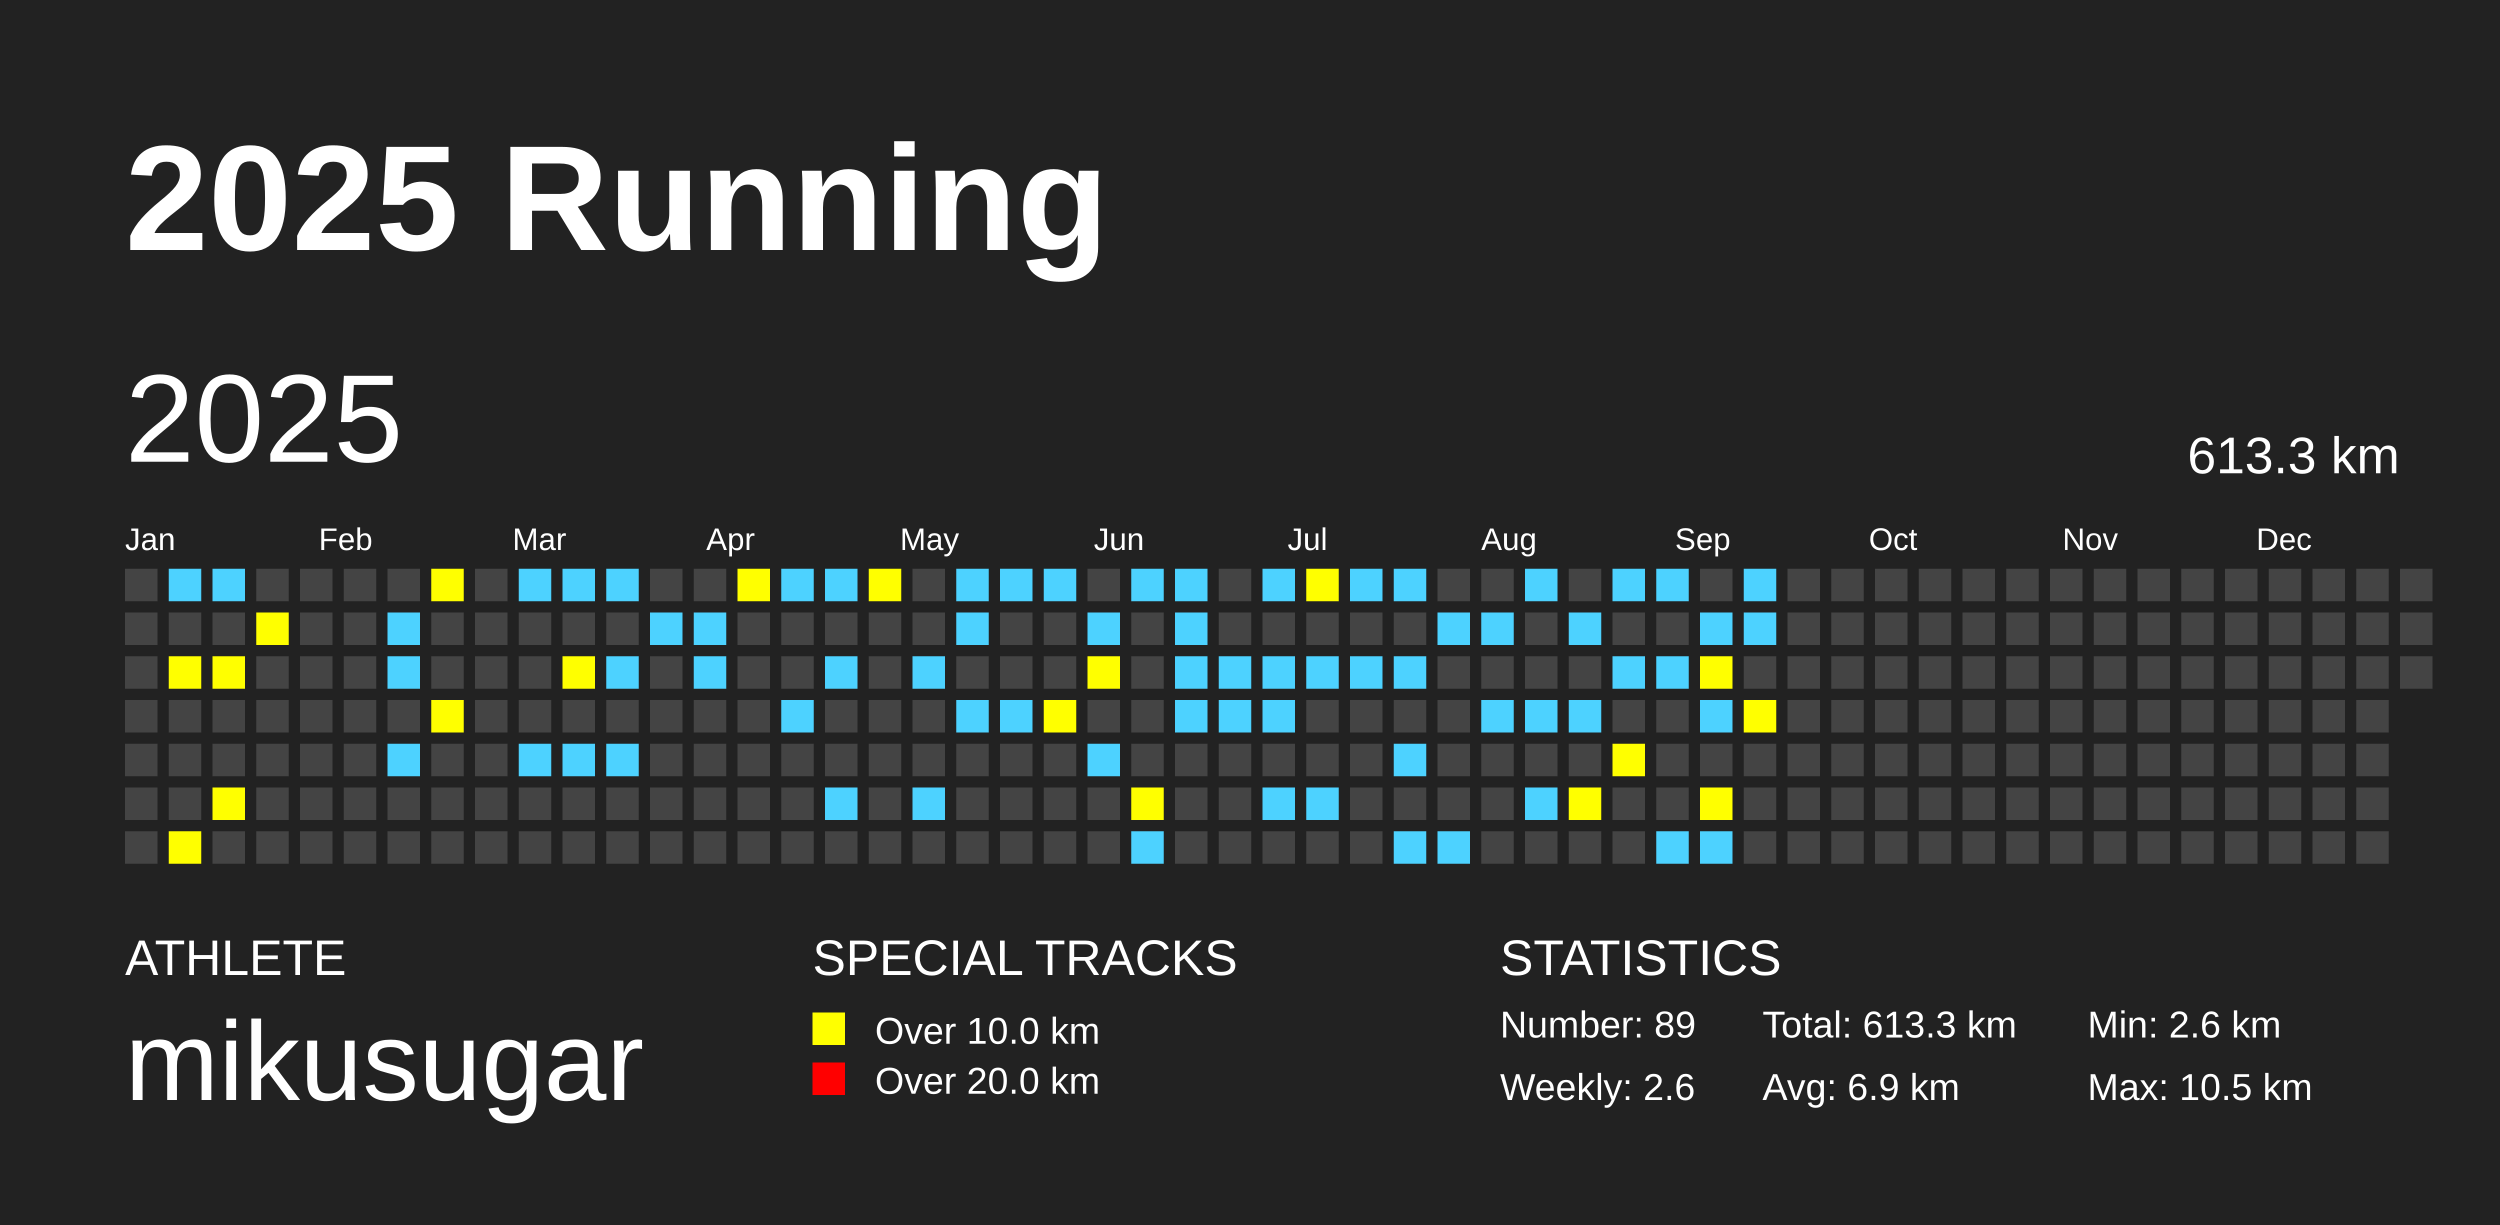
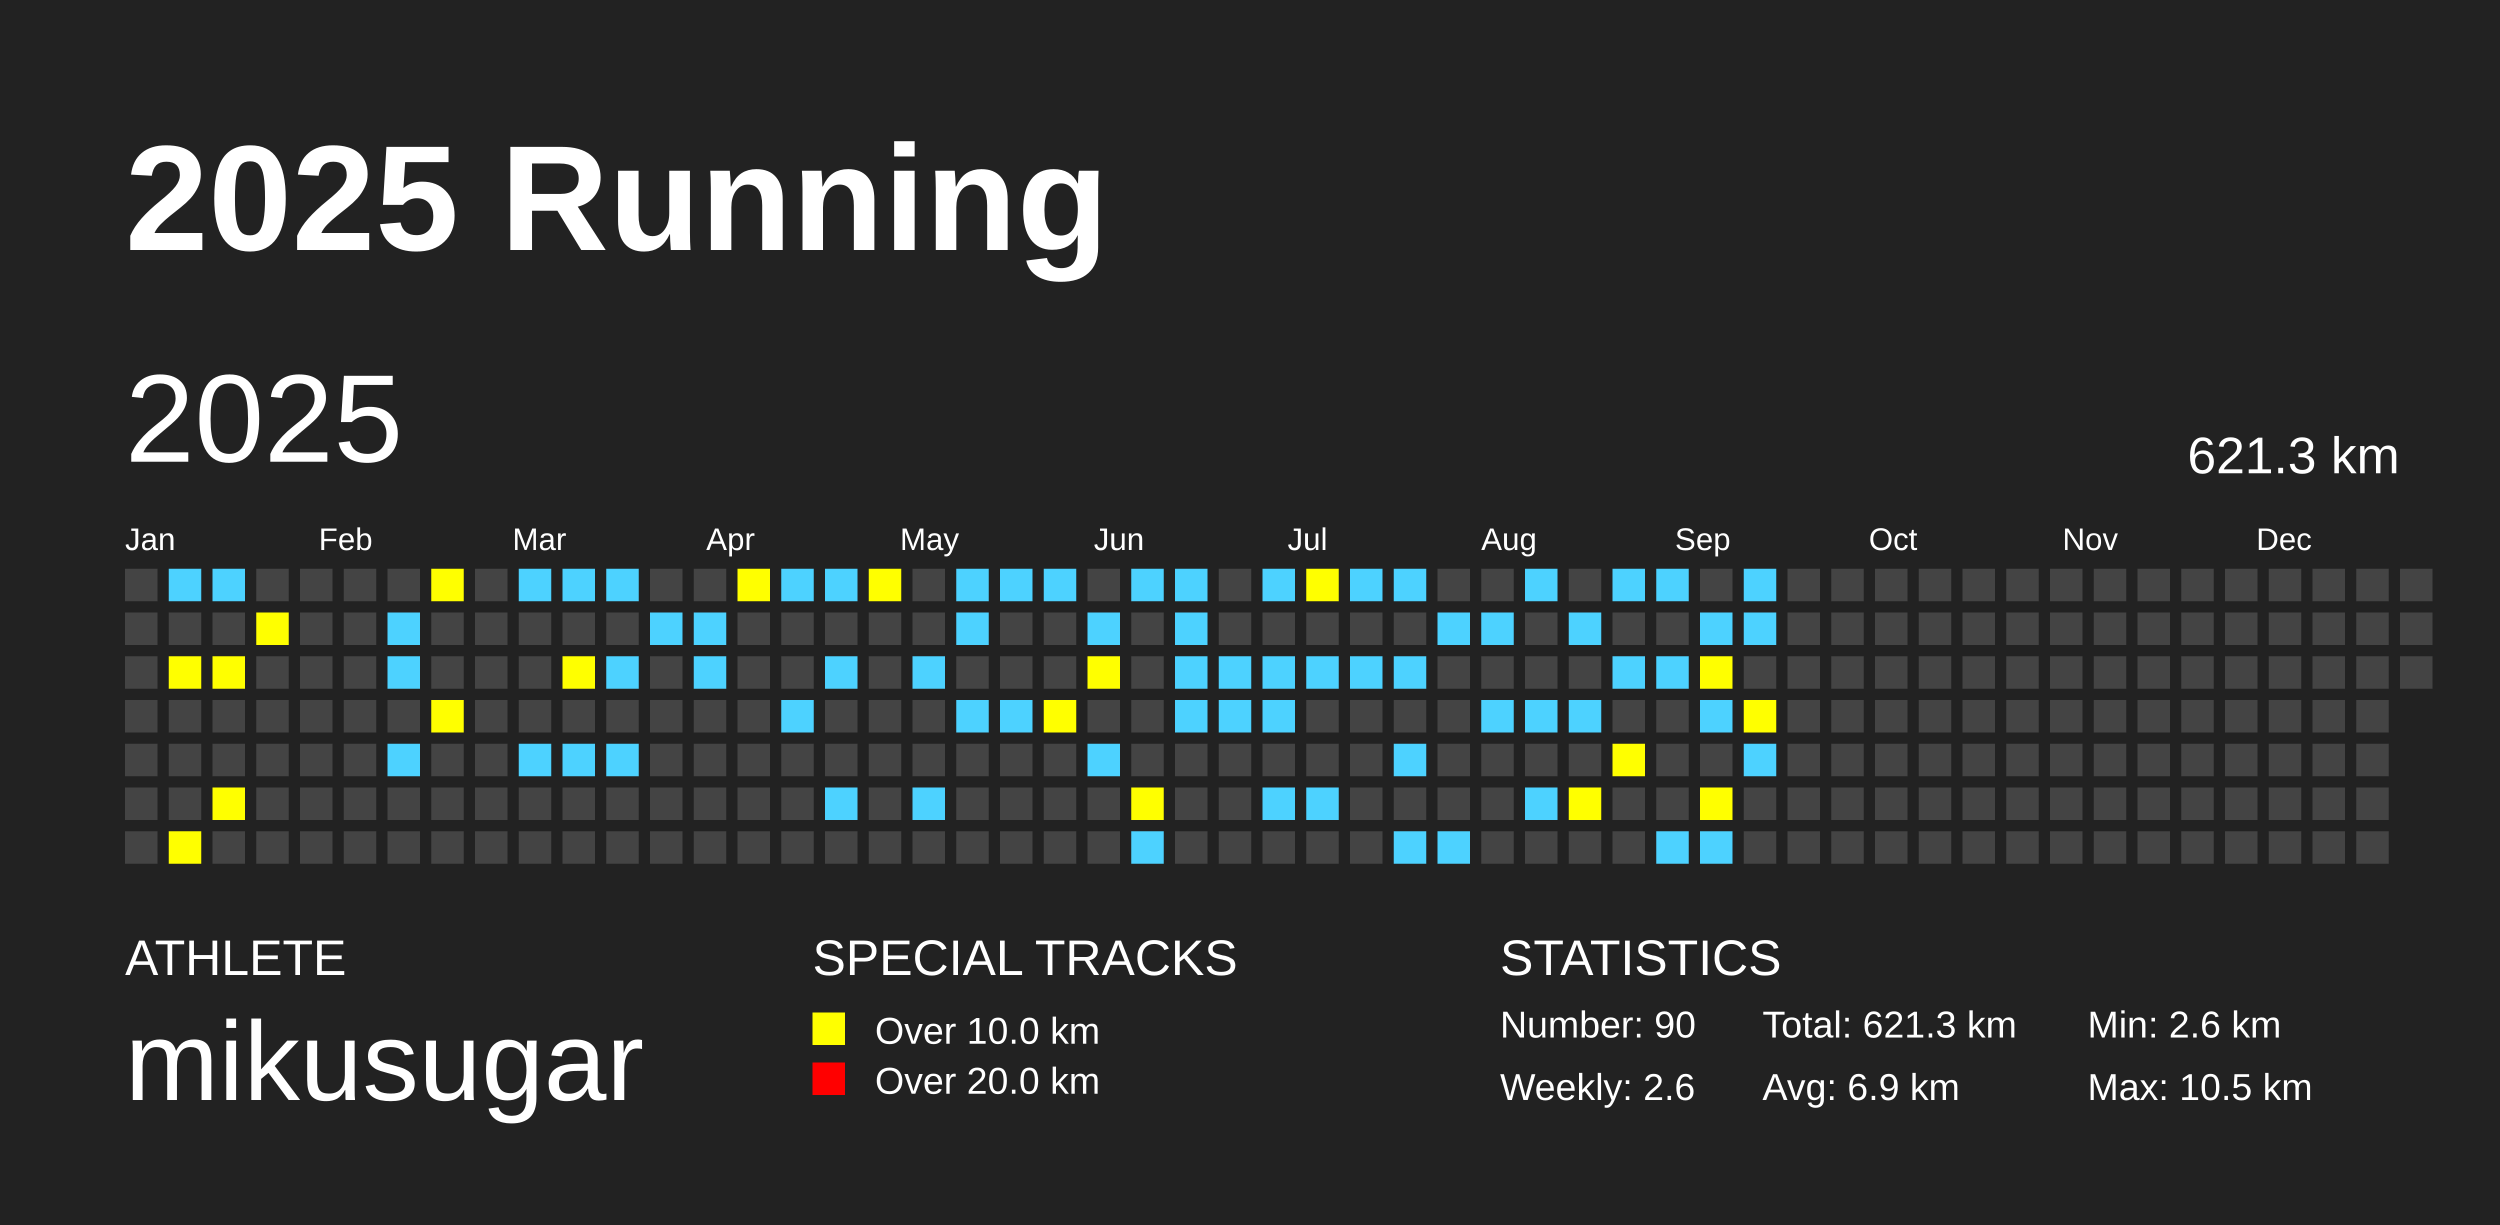
<svg xmlns="http://www.w3.org/2000/svg" baseProfile="full" height="98mm" version="1.1" viewBox="0,0,200,98" width="200mm">
  <defs />
  <rect fill="#222222" height="98" width="200" x="0" y="0" />
  <text fill="#FFFFFF" style="font-size:12px; font-family:Arial; font-weight:bold;" x="10" y="20">2025 Running</text>
  <text fill="#FFFFFF" style="font-size:4px; font-family:Arial" x="10" y="78">ATHLETE</text>
  <text fill="#FFFFFF" style="font-size:9px; font-family:Arial" x="10" y="88">mikusugar</text>
  <text fill="#FFFFFF" style="font-size:4px; font-family:Arial" x="65" y="78">SPECIAL TRACKS</text>
  <rect fill="yellow" height="2.6" width="2.6" x="65" y="81" />
  <text fill="#FFFFFF" style="font-size:3px; font-family:Arial" x="70" y="83.5">Over 10.0 km</text>
  <rect fill="red" height="2.6" width="2.6" x="65" y="85" />
  <text fill="#FFFFFF" style="font-size:3px; font-family:Arial" x="70" y="87.5">Over 20.0 km</text>
  <text fill="#FFFFFF" style="font-size:4px; font-family:Arial" x="120" y="78">STATISTICS</text>
-   <text fill="#FFFFFF" style="font-size:3px; font-family:Arial" x="120" y="83">Number: 89</text>
+   <text fill="#FFFFFF" style="font-size:3px; font-family:Arial" x="120" y="83">Number: 90</text>
  <text fill="#FFFFFF" style="font-size:3px; font-family:Arial" x="120" y="88">Weekly: 2.6</text>
-   <text fill="#FFFFFF" style="font-size:3px; font-family:Arial" x="141" y="83">Total: 613.3 km</text>
+   <text fill="#FFFFFF" style="font-size:3px; font-family:Arial" x="141" y="83">Total: 621.3 km</text>
  <text fill="#FFFFFF" style="font-size:3px; font-family:Arial" x="141" y="88">Avg: 6.9 km</text>
  <text fill="#FFFFFF" style="font-size:3px; font-family:Arial" x="167" y="83">Min: 2.6 km</text>
  <text fill="#FFFFFF" style="font-size:3px; font-family:Arial" x="167" y="88">Max: 10.5 km</text>
  <text dominant-baseline="hanging" fill="#FFFFFF" style="font-size:10.0px; font-family:Arial;" x="10" y="30">2025</text>
-   <text dominant-baseline="hanging" fill="#FFFFFF" style="font-size:4.125px; font-family:Arial;" x="175" y="35">613.3 km</text>
+   <text dominant-baseline="hanging" fill="#FFFFFF" style="font-size:4.125px; font-family:Arial;" x="175" y="35">621.3 km</text>
  <text fill="#FFFFFF" style="font-size:2.5px; font-family:Arial" x="10.0" y="44">Jan</text>
  <text fill="#FFFFFF" style="font-size:2.5px; font-family:Arial" x="25.5" y="44">Feb</text>
  <text fill="#FFFFFF" style="font-size:2.5px; font-family:Arial" x="41.0" y="44">Mar</text>
  <text fill="#FFFFFF" style="font-size:2.5px; font-family:Arial" x="56.5" y="44">Apr</text>
  <text fill="#FFFFFF" style="font-size:2.5px; font-family:Arial" x="72.0" y="44">May</text>
  <text fill="#FFFFFF" style="font-size:2.5px; font-family:Arial" x="87.5" y="44">Jun</text>
  <text fill="#FFFFFF" style="font-size:2.5px; font-family:Arial" x="103.0" y="44">Jul</text>
  <text fill="#FFFFFF" style="font-size:2.5px; font-family:Arial" x="118.5" y="44">Aug</text>
  <text fill="#FFFFFF" style="font-size:2.5px; font-family:Arial" x="134.0" y="44">Sep</text>
  <text fill="#FFFFFF" style="font-size:2.5px; font-family:Arial" x="149.5" y="44">Oct</text>
  <text fill="#FFFFFF" style="font-size:2.5px; font-family:Arial" x="165.0" y="44">Nov</text>
  <text fill="#FFFFFF" style="font-size:2.5px; font-family:Arial" x="180.5" y="44">Dec</text>
  <rect fill="#444444" height="2.6" width="2.6" x="10.0" y="45.5" />
  <rect fill="#444444" height="2.6" width="2.6" x="10.0" y="49.0" />
  <rect fill="#444444" height="2.6" width="2.6" x="10.0" y="52.5" />
  <rect fill="#444444" height="2.6" width="2.6" x="10.0" y="56.0" />
  <rect fill="#444444" height="2.6" width="2.6" x="10.0" y="59.5" />
  <rect fill="#444444" height="2.6" width="2.6" x="10.0" y="63.0" />
  <rect fill="#444444" height="2.6" width="2.6" x="10.0" y="66.5" />
  <rect fill="#4DD2FF" height="2.6" width="2.6" x="13.5" y="45.5" />
  <rect fill="#444444" height="2.6" width="2.6" x="13.5" y="49.0" />
  <rect fill="yellow" height="2.6" width="2.6" x="13.5" y="52.5" />
  <rect fill="#444444" height="2.6" width="2.6" x="13.5" y="56.0" />
  <rect fill="#444444" height="2.6" width="2.6" x="13.5" y="59.5" />
  <rect fill="#444444" height="2.6" width="2.6" x="13.5" y="63.0" />
  <rect fill="yellow" height="2.6" width="2.6" x="13.5" y="66.5" />
  <rect fill="#4DD2FF" height="2.6" width="2.6" x="17.0" y="45.5" />
  <rect fill="#444444" height="2.6" width="2.6" x="17.0" y="49.0" />
  <rect fill="yellow" height="2.6" width="2.6" x="17.0" y="52.5" />
  <rect fill="#444444" height="2.6" width="2.6" x="17.0" y="56.0" />
  <rect fill="#444444" height="2.6" width="2.6" x="17.0" y="59.5" />
  <rect fill="yellow" height="2.6" width="2.6" x="17.0" y="63.0" />
  <rect fill="#444444" height="2.6" width="2.6" x="17.0" y="66.5" />
  <rect fill="#444444" height="2.6" width="2.6" x="20.5" y="45.5" />
  <rect fill="yellow" height="2.6" width="2.6" x="20.5" y="49.0" />
  <rect fill="#444444" height="2.6" width="2.6" x="20.5" y="52.5" />
  <rect fill="#444444" height="2.6" width="2.6" x="20.5" y="56.0" />
  <rect fill="#444444" height="2.6" width="2.6" x="20.5" y="59.5" />
  <rect fill="#444444" height="2.6" width="2.6" x="20.5" y="63.0" />
  <rect fill="#444444" height="2.6" width="2.6" x="20.5" y="66.5" />
  <rect fill="#444444" height="2.6" width="2.6" x="24.0" y="45.5" />
  <rect fill="#444444" height="2.6" width="2.6" x="24.0" y="49.0" />
  <rect fill="#444444" height="2.6" width="2.6" x="24.0" y="52.5" />
  <rect fill="#444444" height="2.6" width="2.6" x="24.0" y="56.0" />
  <rect fill="#444444" height="2.6" width="2.6" x="24.0" y="59.5" />
  <rect fill="#444444" height="2.6" width="2.6" x="24.0" y="63.0" />
  <rect fill="#444444" height="2.6" width="2.6" x="24.0" y="66.5" />
  <rect fill="#444444" height="2.6" width="2.6" x="27.5" y="45.5" />
  <rect fill="#444444" height="2.6" width="2.6" x="27.5" y="49.0" />
  <rect fill="#444444" height="2.6" width="2.6" x="27.5" y="52.5" />
  <rect fill="#444444" height="2.6" width="2.6" x="27.5" y="56.0" />
  <rect fill="#444444" height="2.6" width="2.6" x="27.5" y="59.5" />
  <rect fill="#444444" height="2.6" width="2.6" x="27.5" y="63.0" />
  <rect fill="#444444" height="2.6" width="2.6" x="27.5" y="66.5" />
  <rect fill="#444444" height="2.6" width="2.6" x="31.0" y="45.5" />
  <rect fill="#4DD2FF" height="2.6" width="2.6" x="31.0" y="49.0" />
  <rect fill="#4DD2FF" height="2.6" width="2.6" x="31.0" y="52.5" />
  <rect fill="#444444" height="2.6" width="2.6" x="31.0" y="56.0" />
  <rect fill="#4DD2FF" height="2.6" width="2.6" x="31.0" y="59.5" />
  <rect fill="#444444" height="2.6" width="2.6" x="31.0" y="63.0" />
  <rect fill="#444444" height="2.6" width="2.6" x="31.0" y="66.5" />
  <rect fill="yellow" height="2.6" width="2.6" x="34.5" y="45.5" />
  <rect fill="#444444" height="2.6" width="2.6" x="34.5" y="49.0" />
  <rect fill="#444444" height="2.6" width="2.6" x="34.5" y="52.5" />
  <rect fill="yellow" height="2.6" width="2.6" x="34.5" y="56.0" />
  <rect fill="#444444" height="2.6" width="2.6" x="34.5" y="59.5" />
  <rect fill="#444444" height="2.6" width="2.6" x="34.5" y="63.0" />
  <rect fill="#444444" height="2.6" width="2.6" x="34.5" y="66.5" />
  <rect fill="#444444" height="2.6" width="2.6" x="38.0" y="45.5" />
  <rect fill="#444444" height="2.6" width="2.6" x="38.0" y="49.0" />
  <rect fill="#444444" height="2.6" width="2.6" x="38.0" y="52.5" />
  <rect fill="#444444" height="2.6" width="2.6" x="38.0" y="56.0" />
  <rect fill="#444444" height="2.6" width="2.6" x="38.0" y="59.5" />
  <rect fill="#444444" height="2.6" width="2.6" x="38.0" y="63.0" />
  <rect fill="#444444" height="2.6" width="2.6" x="38.0" y="66.5" />
  <rect fill="#4DD2FF" height="2.6" width="2.6" x="41.5" y="45.5" />
  <rect fill="#444444" height="2.6" width="2.6" x="41.5" y="49.0" />
  <rect fill="#444444" height="2.6" width="2.6" x="41.5" y="52.5" />
  <rect fill="#444444" height="2.6" width="2.6" x="41.5" y="56.0" />
  <rect fill="#4DD2FF" height="2.6" width="2.6" x="41.5" y="59.5" />
  <rect fill="#444444" height="2.6" width="2.6" x="41.5" y="63.0" />
  <rect fill="#444444" height="2.6" width="2.6" x="41.5" y="66.5" />
  <rect fill="#4DD2FF" height="2.6" width="2.6" x="45.0" y="45.5" />
  <rect fill="#444444" height="2.6" width="2.6" x="45.0" y="49.0" />
  <rect fill="yellow" height="2.6" width="2.6" x="45.0" y="52.5" />
  <rect fill="#444444" height="2.6" width="2.6" x="45.0" y="56.0" />
  <rect fill="#4DD2FF" height="2.6" width="2.6" x="45.0" y="59.5" />
  <rect fill="#444444" height="2.6" width="2.6" x="45.0" y="63.0" />
  <rect fill="#444444" height="2.6" width="2.6" x="45.0" y="66.5" />
  <rect fill="#4DD2FF" height="2.6" width="2.6" x="48.5" y="45.5" />
  <rect fill="#444444" height="2.6" width="2.6" x="48.5" y="49.0" />
  <rect fill="#4DD2FF" height="2.6" width="2.6" x="48.5" y="52.5" />
  <rect fill="#444444" height="2.6" width="2.6" x="48.5" y="56.0" />
  <rect fill="#4DD2FF" height="2.6" width="2.6" x="48.5" y="59.5" />
  <rect fill="#444444" height="2.6" width="2.6" x="48.5" y="63.0" />
  <rect fill="#444444" height="2.6" width="2.6" x="48.5" y="66.5" />
  <rect fill="#444444" height="2.6" width="2.6" x="52.0" y="45.5" />
  <rect fill="#4DD2FF" height="2.6" width="2.6" x="52.0" y="49.0" />
  <rect fill="#444444" height="2.6" width="2.6" x="52.0" y="52.5" />
  <rect fill="#444444" height="2.6" width="2.6" x="52.0" y="56.0" />
  <rect fill="#444444" height="2.6" width="2.6" x="52.0" y="59.5" />
  <rect fill="#444444" height="2.6" width="2.6" x="52.0" y="63.0" />
  <rect fill="#444444" height="2.6" width="2.6" x="52.0" y="66.5" />
  <rect fill="#444444" height="2.6" width="2.6" x="55.5" y="45.5" />
  <rect fill="#4DD2FF" height="2.6" width="2.6" x="55.5" y="49.0" />
  <rect fill="#4DD2FF" height="2.6" width="2.6" x="55.5" y="52.5" />
  <rect fill="#444444" height="2.6" width="2.6" x="55.5" y="56.0" />
  <rect fill="#444444" height="2.6" width="2.6" x="55.5" y="59.5" />
  <rect fill="#444444" height="2.6" width="2.6" x="55.5" y="63.0" />
  <rect fill="#444444" height="2.6" width="2.6" x="55.5" y="66.5" />
  <rect fill="yellow" height="2.6" width="2.6" x="59.0" y="45.5" />
  <rect fill="#444444" height="2.6" width="2.6" x="59.0" y="49.0" />
  <rect fill="#444444" height="2.6" width="2.6" x="59.0" y="52.5" />
  <rect fill="#444444" height="2.6" width="2.6" x="59.0" y="56.0" />
  <rect fill="#444444" height="2.6" width="2.6" x="59.0" y="59.5" />
  <rect fill="#444444" height="2.6" width="2.6" x="59.0" y="63.0" />
  <rect fill="#444444" height="2.6" width="2.6" x="59.0" y="66.5" />
  <rect fill="#4DD2FF" height="2.6" width="2.6" x="62.5" y="45.5" />
  <rect fill="#444444" height="2.6" width="2.6" x="62.5" y="49.0" />
  <rect fill="#444444" height="2.6" width="2.6" x="62.5" y="52.5" />
  <rect fill="#4DD2FF" height="2.6" width="2.6" x="62.5" y="56.0" />
  <rect fill="#444444" height="2.6" width="2.6" x="62.5" y="59.5" />
  <rect fill="#444444" height="2.6" width="2.6" x="62.5" y="63.0" />
  <rect fill="#444444" height="2.6" width="2.6" x="62.5" y="66.5" />
  <rect fill="#4DD2FF" height="2.6" width="2.6" x="66.0" y="45.5" />
  <rect fill="#444444" height="2.6" width="2.6" x="66.0" y="49.0" />
  <rect fill="#4DD2FF" height="2.6" width="2.6" x="66.0" y="52.5" />
  <rect fill="#444444" height="2.6" width="2.6" x="66.0" y="56.0" />
  <rect fill="#444444" height="2.6" width="2.6" x="66.0" y="59.5" />
  <rect fill="#4DD2FF" height="2.6" width="2.6" x="66.0" y="63.0" />
  <rect fill="#444444" height="2.6" width="2.6" x="66.0" y="66.5" />
  <rect fill="yellow" height="2.6" width="2.6" x="69.5" y="45.5" />
  <rect fill="#444444" height="2.6" width="2.6" x="69.5" y="49.0" />
  <rect fill="#444444" height="2.6" width="2.6" x="69.5" y="52.5" />
  <rect fill="#444444" height="2.6" width="2.6" x="69.5" y="56.0" />
  <rect fill="#444444" height="2.6" width="2.6" x="69.5" y="59.5" />
  <rect fill="#444444" height="2.6" width="2.6" x="69.5" y="63.0" />
  <rect fill="#444444" height="2.6" width="2.6" x="69.5" y="66.5" />
  <rect fill="#444444" height="2.6" width="2.6" x="73.0" y="45.5" />
  <rect fill="#444444" height="2.6" width="2.6" x="73.0" y="49.0" />
  <rect fill="#4DD2FF" height="2.6" width="2.6" x="73.0" y="52.5" />
  <rect fill="#444444" height="2.6" width="2.6" x="73.0" y="56.0" />
  <rect fill="#444444" height="2.6" width="2.6" x="73.0" y="59.5" />
  <rect fill="#4DD2FF" height="2.6" width="2.6" x="73.0" y="63.0" />
  <rect fill="#444444" height="2.6" width="2.6" x="73.0" y="66.5" />
  <rect fill="#4DD2FF" height="2.6" width="2.6" x="76.5" y="45.5" />
  <rect fill="#4DD2FF" height="2.6" width="2.6" x="76.5" y="49.0" />
  <rect fill="#444444" height="2.6" width="2.6" x="76.5" y="52.5" />
  <rect fill="#4DD2FF" height="2.6" width="2.6" x="76.5" y="56.0" />
  <rect fill="#444444" height="2.6" width="2.6" x="76.5" y="59.5" />
  <rect fill="#444444" height="2.6" width="2.6" x="76.5" y="63.0" />
  <rect fill="#444444" height="2.6" width="2.6" x="76.5" y="66.5" />
  <rect fill="#4DD2FF" height="2.6" width="2.6" x="80.0" y="45.5" />
  <rect fill="#444444" height="2.6" width="2.6" x="80.0" y="49.0" />
  <rect fill="#444444" height="2.6" width="2.6" x="80.0" y="52.5" />
  <rect fill="#4DD2FF" height="2.6" width="2.6" x="80.0" y="56.0" />
  <rect fill="#444444" height="2.6" width="2.6" x="80.0" y="59.5" />
  <rect fill="#444444" height="2.6" width="2.6" x="80.0" y="63.0" />
  <rect fill="#444444" height="2.6" width="2.6" x="80.0" y="66.5" />
  <rect fill="#4DD2FF" height="2.6" width="2.6" x="83.5" y="45.5" />
  <rect fill="#444444" height="2.6" width="2.6" x="83.5" y="49.0" />
  <rect fill="#444444" height="2.6" width="2.6" x="83.5" y="52.5" />
  <rect fill="yellow" height="2.6" width="2.6" x="83.5" y="56.0" />
  <rect fill="#444444" height="2.6" width="2.6" x="83.5" y="59.5" />
  <rect fill="#444444" height="2.6" width="2.6" x="83.5" y="63.0" />
  <rect fill="#444444" height="2.6" width="2.6" x="83.5" y="66.5" />
  <rect fill="#444444" height="2.6" width="2.6" x="87.0" y="45.5" />
  <rect fill="#4DD2FF" height="2.6" width="2.6" x="87.0" y="49.0" />
  <rect fill="yellow" height="2.6" width="2.6" x="87.0" y="52.5" />
  <rect fill="#444444" height="2.6" width="2.6" x="87.0" y="56.0" />
  <rect fill="#4DD2FF" height="2.6" width="2.6" x="87.0" y="59.5" />
  <rect fill="#444444" height="2.6" width="2.6" x="87.0" y="63.0" />
  <rect fill="#444444" height="2.6" width="2.6" x="87.0" y="66.5" />
  <rect fill="#4DD2FF" height="2.6" width="2.6" x="90.5" y="45.5" />
  <rect fill="#444444" height="2.6" width="2.6" x="90.5" y="49.0" />
  <rect fill="#444444" height="2.6" width="2.6" x="90.5" y="52.5" />
  <rect fill="#444444" height="2.6" width="2.6" x="90.5" y="56.0" />
  <rect fill="#444444" height="2.6" width="2.6" x="90.5" y="59.5" />
  <rect fill="yellow" height="2.6" width="2.6" x="90.5" y="63.0" />
  <rect fill="#4DD2FF" height="2.6" width="2.6" x="90.5" y="66.5" />
  <rect fill="#4DD2FF" height="2.6" width="2.6" x="94.0" y="45.5" />
  <rect fill="#4DD2FF" height="2.6" width="2.6" x="94.0" y="49.0" />
  <rect fill="#4DD2FF" height="2.6" width="2.6" x="94.0" y="52.5" />
  <rect fill="#4DD2FF" height="2.6" width="2.6" x="94.0" y="56.0" />
  <rect fill="#444444" height="2.6" width="2.6" x="94.0" y="59.5" />
  <rect fill="#444444" height="2.6" width="2.6" x="94.0" y="63.0" />
  <rect fill="#444444" height="2.6" width="2.6" x="94.0" y="66.5" />
  <rect fill="#444444" height="2.6" width="2.6" x="97.5" y="45.5" />
  <rect fill="#444444" height="2.6" width="2.6" x="97.5" y="49.0" />
  <rect fill="#4DD2FF" height="2.6" width="2.6" x="97.5" y="52.5" />
  <rect fill="#4DD2FF" height="2.6" width="2.6" x="97.5" y="56.0" />
  <rect fill="#444444" height="2.6" width="2.6" x="97.5" y="59.5" />
  <rect fill="#444444" height="2.6" width="2.6" x="97.5" y="63.0" />
  <rect fill="#444444" height="2.6" width="2.6" x="97.5" y="66.5" />
  <rect fill="#4DD2FF" height="2.6" width="2.6" x="101.0" y="45.5" />
  <rect fill="#444444" height="2.6" width="2.6" x="101.0" y="49.0" />
  <rect fill="#4DD2FF" height="2.6" width="2.6" x="101.0" y="52.5" />
  <rect fill="#4DD2FF" height="2.6" width="2.6" x="101.0" y="56.0" />
  <rect fill="#444444" height="2.6" width="2.6" x="101.0" y="59.5" />
  <rect fill="#4DD2FF" height="2.6" width="2.6" x="101.0" y="63.0" />
  <rect fill="#444444" height="2.6" width="2.6" x="101.0" y="66.5" />
  <rect fill="yellow" height="2.6" width="2.6" x="104.5" y="45.5" />
  <rect fill="#444444" height="2.6" width="2.6" x="104.5" y="49.0" />
  <rect fill="#4DD2FF" height="2.6" width="2.6" x="104.5" y="52.5" />
  <rect fill="#444444" height="2.6" width="2.6" x="104.5" y="56.0" />
  <rect fill="#444444" height="2.6" width="2.6" x="104.5" y="59.5" />
  <rect fill="#4DD2FF" height="2.6" width="2.6" x="104.5" y="63.0" />
  <rect fill="#444444" height="2.6" width="2.6" x="104.5" y="66.5" />
  <rect fill="#4DD2FF" height="2.6" width="2.6" x="108.0" y="45.5" />
  <rect fill="#444444" height="2.6" width="2.6" x="108.0" y="49.0" />
  <rect fill="#4DD2FF" height="2.6" width="2.6" x="108.0" y="52.5" />
  <rect fill="#444444" height="2.6" width="2.6" x="108.0" y="56.0" />
  <rect fill="#444444" height="2.6" width="2.6" x="108.0" y="59.5" />
  <rect fill="#444444" height="2.6" width="2.6" x="108.0" y="63.0" />
  <rect fill="#444444" height="2.6" width="2.6" x="108.0" y="66.5" />
  <rect fill="#4DD2FF" height="2.6" width="2.6" x="111.5" y="45.5" />
  <rect fill="#444444" height="2.6" width="2.6" x="111.5" y="49.0" />
  <rect fill="#4DD2FF" height="2.6" width="2.6" x="111.5" y="52.5" />
  <rect fill="#444444" height="2.6" width="2.6" x="111.5" y="56.0" />
  <rect fill="#4DD2FF" height="2.6" width="2.6" x="111.5" y="59.5" />
  <rect fill="#444444" height="2.6" width="2.6" x="111.5" y="63.0" />
  <rect fill="#4DD2FF" height="2.6" width="2.6" x="111.5" y="66.5" />
  <rect fill="#444444" height="2.6" width="2.6" x="115.0" y="45.5" />
  <rect fill="#4DD2FF" height="2.6" width="2.6" x="115.0" y="49.0" />
  <rect fill="#444444" height="2.6" width="2.6" x="115.0" y="52.5" />
  <rect fill="#444444" height="2.6" width="2.6" x="115.0" y="56.0" />
  <rect fill="#444444" height="2.6" width="2.6" x="115.0" y="59.5" />
  <rect fill="#444444" height="2.6" width="2.6" x="115.0" y="63.0" />
  <rect fill="#4DD2FF" height="2.6" width="2.6" x="115.0" y="66.5" />
  <rect fill="#444444" height="2.6" width="2.6" x="118.5" y="45.5" />
  <rect fill="#4DD2FF" height="2.6" width="2.6" x="118.5" y="49.0" />
  <rect fill="#444444" height="2.6" width="2.6" x="118.5" y="52.5" />
  <rect fill="#4DD2FF" height="2.6" width="2.6" x="118.5" y="56.0" />
  <rect fill="#444444" height="2.6" width="2.6" x="118.5" y="59.5" />
  <rect fill="#444444" height="2.6" width="2.6" x="118.5" y="63.0" />
  <rect fill="#444444" height="2.6" width="2.6" x="118.5" y="66.5" />
  <rect fill="#4DD2FF" height="2.6" width="2.6" x="122.0" y="45.5" />
  <rect fill="#444444" height="2.6" width="2.6" x="122.0" y="49.0" />
  <rect fill="#444444" height="2.6" width="2.6" x="122.0" y="52.5" />
  <rect fill="#4DD2FF" height="2.6" width="2.6" x="122.0" y="56.0" />
  <rect fill="#444444" height="2.6" width="2.6" x="122.0" y="59.5" />
  <rect fill="#4DD2FF" height="2.6" width="2.6" x="122.0" y="63.0" />
  <rect fill="#444444" height="2.6" width="2.6" x="122.0" y="66.5" />
  <rect fill="#444444" height="2.6" width="2.6" x="125.5" y="45.5" />
  <rect fill="#4DD2FF" height="2.6" width="2.6" x="125.5" y="49.0" />
  <rect fill="#444444" height="2.6" width="2.6" x="125.5" y="52.5" />
  <rect fill="#4DD2FF" height="2.6" width="2.6" x="125.5" y="56.0" />
  <rect fill="#444444" height="2.6" width="2.6" x="125.5" y="59.5" />
  <rect fill="yellow" height="2.6" width="2.6" x="125.5" y="63.0" />
  <rect fill="#444444" height="2.6" width="2.6" x="125.5" y="66.5" />
  <rect fill="#4DD2FF" height="2.6" width="2.6" x="129.0" y="45.5" />
  <rect fill="#444444" height="2.6" width="2.6" x="129.0" y="49.0" />
  <rect fill="#4DD2FF" height="2.6" width="2.6" x="129.0" y="52.5" />
  <rect fill="#444444" height="2.6" width="2.6" x="129.0" y="56.0" />
  <rect fill="yellow" height="2.6" width="2.6" x="129.0" y="59.5" />
  <rect fill="#444444" height="2.6" width="2.6" x="129.0" y="63.0" />
  <rect fill="#444444" height="2.6" width="2.6" x="129.0" y="66.5" />
  <rect fill="#4DD2FF" height="2.6" width="2.6" x="132.5" y="45.5" />
  <rect fill="#444444" height="2.6" width="2.6" x="132.5" y="49.0" />
  <rect fill="#4DD2FF" height="2.6" width="2.6" x="132.5" y="52.5" />
  <rect fill="#444444" height="2.6" width="2.6" x="132.5" y="56.0" />
  <rect fill="#444444" height="2.6" width="2.6" x="132.5" y="59.5" />
  <rect fill="#444444" height="2.6" width="2.6" x="132.5" y="63.0" />
  <rect fill="#4DD2FF" height="2.6" width="2.6" x="132.5" y="66.5" />
  <rect fill="#444444" height="2.6" width="2.6" x="136.0" y="45.5" />
  <rect fill="#4DD2FF" height="2.6" width="2.6" x="136.0" y="49.0" />
  <rect fill="yellow" height="2.6" width="2.6" x="136.0" y="52.5" />
  <rect fill="#4DD2FF" height="2.6" width="2.6" x="136.0" y="56.0" />
  <rect fill="#444444" height="2.6" width="2.6" x="136.0" y="59.5" />
  <rect fill="yellow" height="2.6" width="2.6" x="136.0" y="63.0" />
  <rect fill="#4DD2FF" height="2.6" width="2.6" x="136.0" y="66.5" />
  <rect fill="#4DD2FF" height="2.6" width="2.6" x="139.5" y="45.5" />
  <rect fill="#4DD2FF" height="2.6" width="2.6" x="139.5" y="49.0" />
  <rect fill="#444444" height="2.6" width="2.6" x="139.5" y="52.5" />
  <rect fill="yellow" height="2.6" width="2.6" x="139.5" y="56.0" />
-   <rect fill="#444444" height="2.6" width="2.6" x="139.5" y="59.5" />
+   <rect fill="#4DD2FF" height="2.6" width="2.6" x="139.5" y="59.5" />
  <rect fill="#444444" height="2.6" width="2.6" x="139.5" y="63.0" />
  <rect fill="#444444" height="2.6" width="2.6" x="139.5" y="66.5" />
  <rect fill="#444444" height="2.6" width="2.6" x="143.0" y="45.5" />
  <rect fill="#444444" height="2.6" width="2.6" x="143.0" y="49.0" />
  <rect fill="#444444" height="2.6" width="2.6" x="143.0" y="52.5" />
  <rect fill="#444444" height="2.6" width="2.6" x="143.0" y="56.0" />
  <rect fill="#444444" height="2.6" width="2.6" x="143.0" y="59.5" />
  <rect fill="#444444" height="2.6" width="2.6" x="143.0" y="63.0" />
  <rect fill="#444444" height="2.6" width="2.6" x="143.0" y="66.5" />
  <rect fill="#444444" height="2.6" width="2.6" x="146.5" y="45.5" />
  <rect fill="#444444" height="2.6" width="2.6" x="146.5" y="49.0" />
  <rect fill="#444444" height="2.6" width="2.6" x="146.5" y="52.5" />
  <rect fill="#444444" height="2.6" width="2.6" x="146.5" y="56.0" />
  <rect fill="#444444" height="2.6" width="2.6" x="146.5" y="59.5" />
  <rect fill="#444444" height="2.6" width="2.6" x="146.5" y="63.0" />
  <rect fill="#444444" height="2.6" width="2.6" x="146.5" y="66.5" />
  <rect fill="#444444" height="2.6" width="2.6" x="150.0" y="45.5" />
  <rect fill="#444444" height="2.6" width="2.6" x="150.0" y="49.0" />
  <rect fill="#444444" height="2.6" width="2.6" x="150.0" y="52.5" />
  <rect fill="#444444" height="2.6" width="2.6" x="150.0" y="56.0" />
  <rect fill="#444444" height="2.6" width="2.6" x="150.0" y="59.5" />
  <rect fill="#444444" height="2.6" width="2.6" x="150.0" y="63.0" />
  <rect fill="#444444" height="2.6" width="2.6" x="150.0" y="66.5" />
  <rect fill="#444444" height="2.6" width="2.6" x="153.5" y="45.5" />
  <rect fill="#444444" height="2.6" width="2.6" x="153.5" y="49.0" />
  <rect fill="#444444" height="2.6" width="2.6" x="153.5" y="52.5" />
  <rect fill="#444444" height="2.6" width="2.6" x="153.5" y="56.0" />
  <rect fill="#444444" height="2.6" width="2.6" x="153.5" y="59.5" />
  <rect fill="#444444" height="2.6" width="2.6" x="153.5" y="63.0" />
  <rect fill="#444444" height="2.6" width="2.6" x="153.5" y="66.5" />
  <rect fill="#444444" height="2.6" width="2.6" x="157.0" y="45.5" />
  <rect fill="#444444" height="2.6" width="2.6" x="157.0" y="49.0" />
  <rect fill="#444444" height="2.6" width="2.6" x="157.0" y="52.5" />
  <rect fill="#444444" height="2.6" width="2.6" x="157.0" y="56.0" />
  <rect fill="#444444" height="2.6" width="2.6" x="157.0" y="59.5" />
  <rect fill="#444444" height="2.6" width="2.6" x="157.0" y="63.0" />
  <rect fill="#444444" height="2.6" width="2.6" x="157.0" y="66.5" />
  <rect fill="#444444" height="2.6" width="2.6" x="160.5" y="45.5" />
  <rect fill="#444444" height="2.6" width="2.6" x="160.5" y="49.0" />
  <rect fill="#444444" height="2.6" width="2.6" x="160.5" y="52.5" />
  <rect fill="#444444" height="2.6" width="2.6" x="160.5" y="56.0" />
  <rect fill="#444444" height="2.6" width="2.6" x="160.5" y="59.5" />
  <rect fill="#444444" height="2.6" width="2.6" x="160.5" y="63.0" />
  <rect fill="#444444" height="2.6" width="2.6" x="160.5" y="66.5" />
  <rect fill="#444444" height="2.6" width="2.6" x="164.0" y="45.5" />
  <rect fill="#444444" height="2.6" width="2.6" x="164.0" y="49.0" />
  <rect fill="#444444" height="2.6" width="2.6" x="164.0" y="52.5" />
  <rect fill="#444444" height="2.6" width="2.6" x="164.0" y="56.0" />
  <rect fill="#444444" height="2.6" width="2.6" x="164.0" y="59.5" />
  <rect fill="#444444" height="2.6" width="2.6" x="164.0" y="63.0" />
  <rect fill="#444444" height="2.6" width="2.6" x="164.0" y="66.5" />
  <rect fill="#444444" height="2.6" width="2.6" x="167.5" y="45.5" />
  <rect fill="#444444" height="2.6" width="2.6" x="167.5" y="49.0" />
  <rect fill="#444444" height="2.6" width="2.6" x="167.5" y="52.5" />
  <rect fill="#444444" height="2.6" width="2.6" x="167.5" y="56.0" />
  <rect fill="#444444" height="2.6" width="2.6" x="167.5" y="59.5" />
  <rect fill="#444444" height="2.6" width="2.6" x="167.5" y="63.0" />
  <rect fill="#444444" height="2.6" width="2.6" x="167.5" y="66.5" />
  <rect fill="#444444" height="2.6" width="2.6" x="171.0" y="45.5" />
  <rect fill="#444444" height="2.6" width="2.6" x="171.0" y="49.0" />
  <rect fill="#444444" height="2.6" width="2.6" x="171.0" y="52.5" />
  <rect fill="#444444" height="2.6" width="2.6" x="171.0" y="56.0" />
  <rect fill="#444444" height="2.6" width="2.6" x="171.0" y="59.5" />
  <rect fill="#444444" height="2.6" width="2.6" x="171.0" y="63.0" />
  <rect fill="#444444" height="2.6" width="2.6" x="171.0" y="66.5" />
  <rect fill="#444444" height="2.6" width="2.6" x="174.5" y="45.5" />
  <rect fill="#444444" height="2.6" width="2.6" x="174.5" y="49.0" />
  <rect fill="#444444" height="2.6" width="2.6" x="174.5" y="52.5" />
  <rect fill="#444444" height="2.6" width="2.6" x="174.5" y="56.0" />
  <rect fill="#444444" height="2.6" width="2.6" x="174.5" y="59.5" />
  <rect fill="#444444" height="2.6" width="2.6" x="174.5" y="63.0" />
  <rect fill="#444444" height="2.6" width="2.6" x="174.5" y="66.5" />
  <rect fill="#444444" height="2.6" width="2.6" x="178.0" y="45.5" />
  <rect fill="#444444" height="2.6" width="2.6" x="178.0" y="49.0" />
  <rect fill="#444444" height="2.6" width="2.6" x="178.0" y="52.5" />
  <rect fill="#444444" height="2.6" width="2.6" x="178.0" y="56.0" />
  <rect fill="#444444" height="2.6" width="2.6" x="178.0" y="59.5" />
  <rect fill="#444444" height="2.6" width="2.6" x="178.0" y="63.0" />
  <rect fill="#444444" height="2.6" width="2.6" x="178.0" y="66.5" />
  <rect fill="#444444" height="2.6" width="2.6" x="181.5" y="45.5" />
  <rect fill="#444444" height="2.6" width="2.6" x="181.5" y="49.0" />
  <rect fill="#444444" height="2.6" width="2.6" x="181.5" y="52.5" />
  <rect fill="#444444" height="2.6" width="2.6" x="181.5" y="56.0" />
  <rect fill="#444444" height="2.6" width="2.6" x="181.5" y="59.5" />
  <rect fill="#444444" height="2.6" width="2.6" x="181.5" y="63.0" />
  <rect fill="#444444" height="2.6" width="2.6" x="181.5" y="66.5" />
  <rect fill="#444444" height="2.6" width="2.6" x="185.0" y="45.5" />
  <rect fill="#444444" height="2.6" width="2.6" x="185.0" y="49.0" />
  <rect fill="#444444" height="2.6" width="2.6" x="185.0" y="52.5" />
  <rect fill="#444444" height="2.6" width="2.6" x="185.0" y="56.0" />
  <rect fill="#444444" height="2.6" width="2.6" x="185.0" y="59.5" />
  <rect fill="#444444" height="2.6" width="2.6" x="185.0" y="63.0" />
  <rect fill="#444444" height="2.6" width="2.6" x="185.0" y="66.5" />
  <rect fill="#444444" height="2.6" width="2.6" x="188.5" y="45.5" />
  <rect fill="#444444" height="2.6" width="2.6" x="188.5" y="49.0" />
  <rect fill="#444444" height="2.6" width="2.6" x="188.5" y="52.5" />
  <rect fill="#444444" height="2.6" width="2.6" x="188.5" y="56.0" />
  <rect fill="#444444" height="2.6" width="2.6" x="188.5" y="59.5" />
  <rect fill="#444444" height="2.6" width="2.6" x="188.5" y="63.0" />
  <rect fill="#444444" height="2.6" width="2.6" x="188.5" y="66.5" />
  <rect fill="#444444" height="2.6" width="2.6" x="192.0" y="45.5" />
  <rect fill="#444444" height="2.6" width="2.6" x="192.0" y="49.0" />
  <rect fill="#444444" height="2.6" width="2.6" x="192.0" y="52.5" />
</svg>
